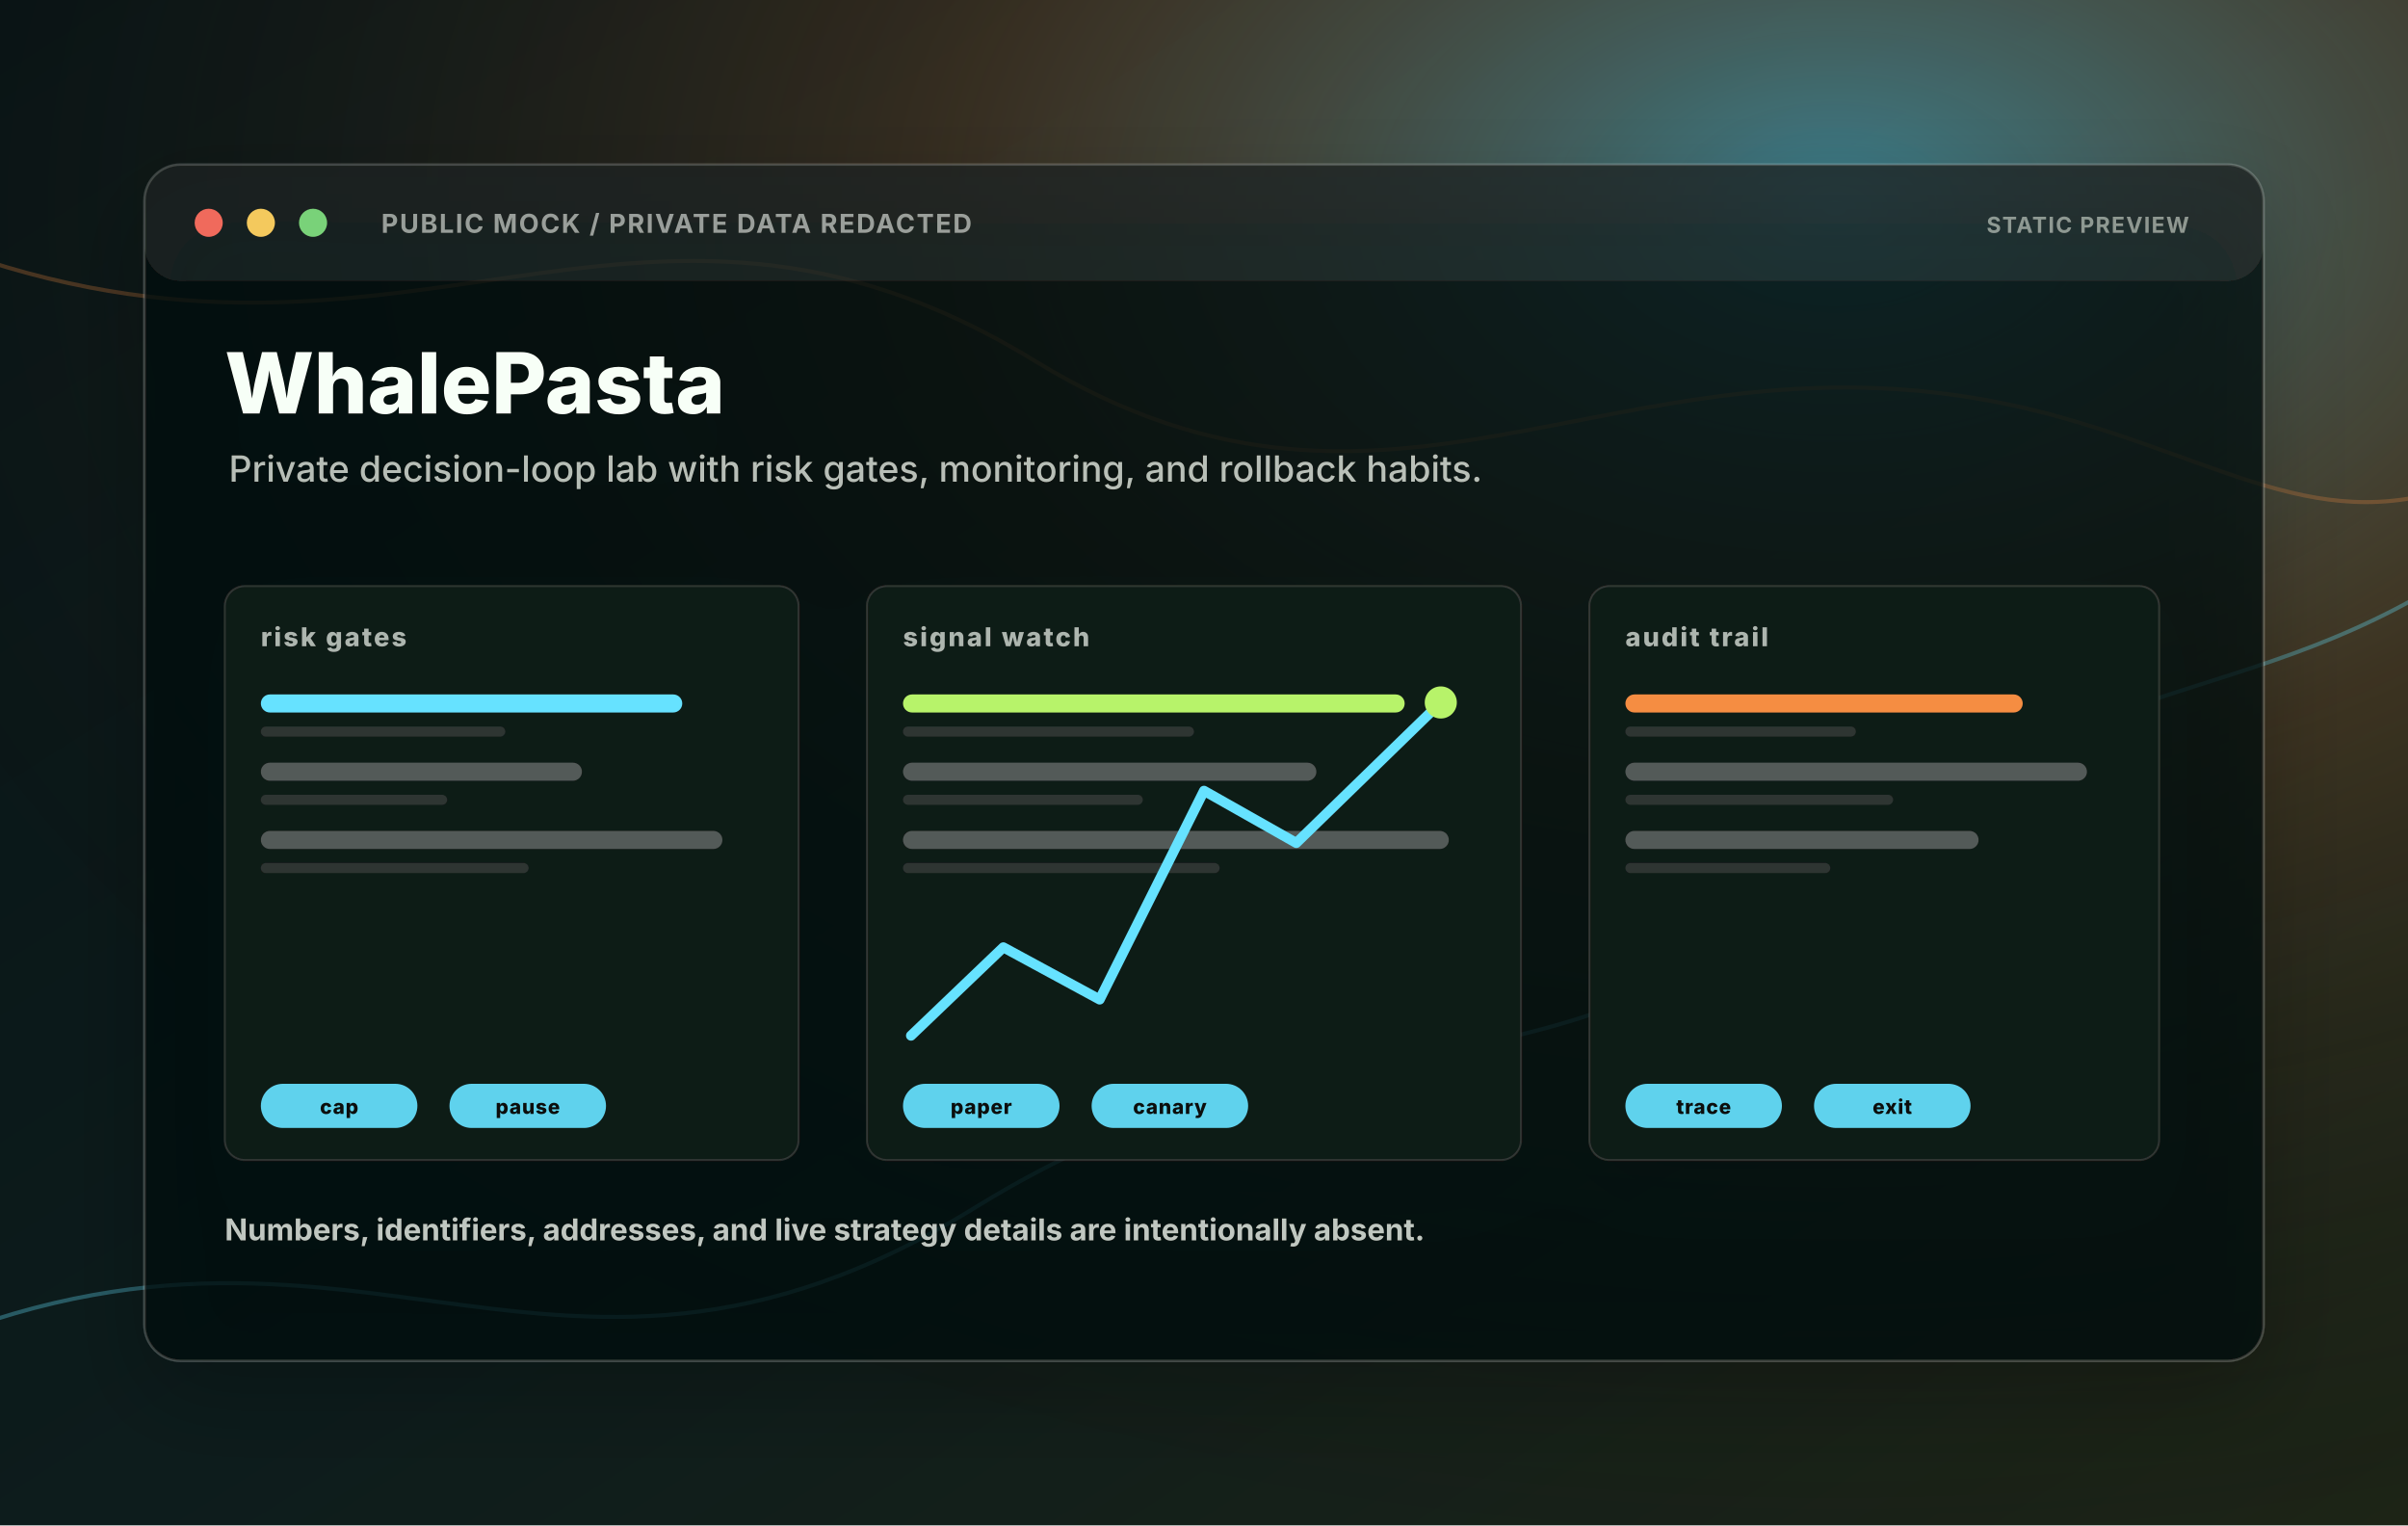
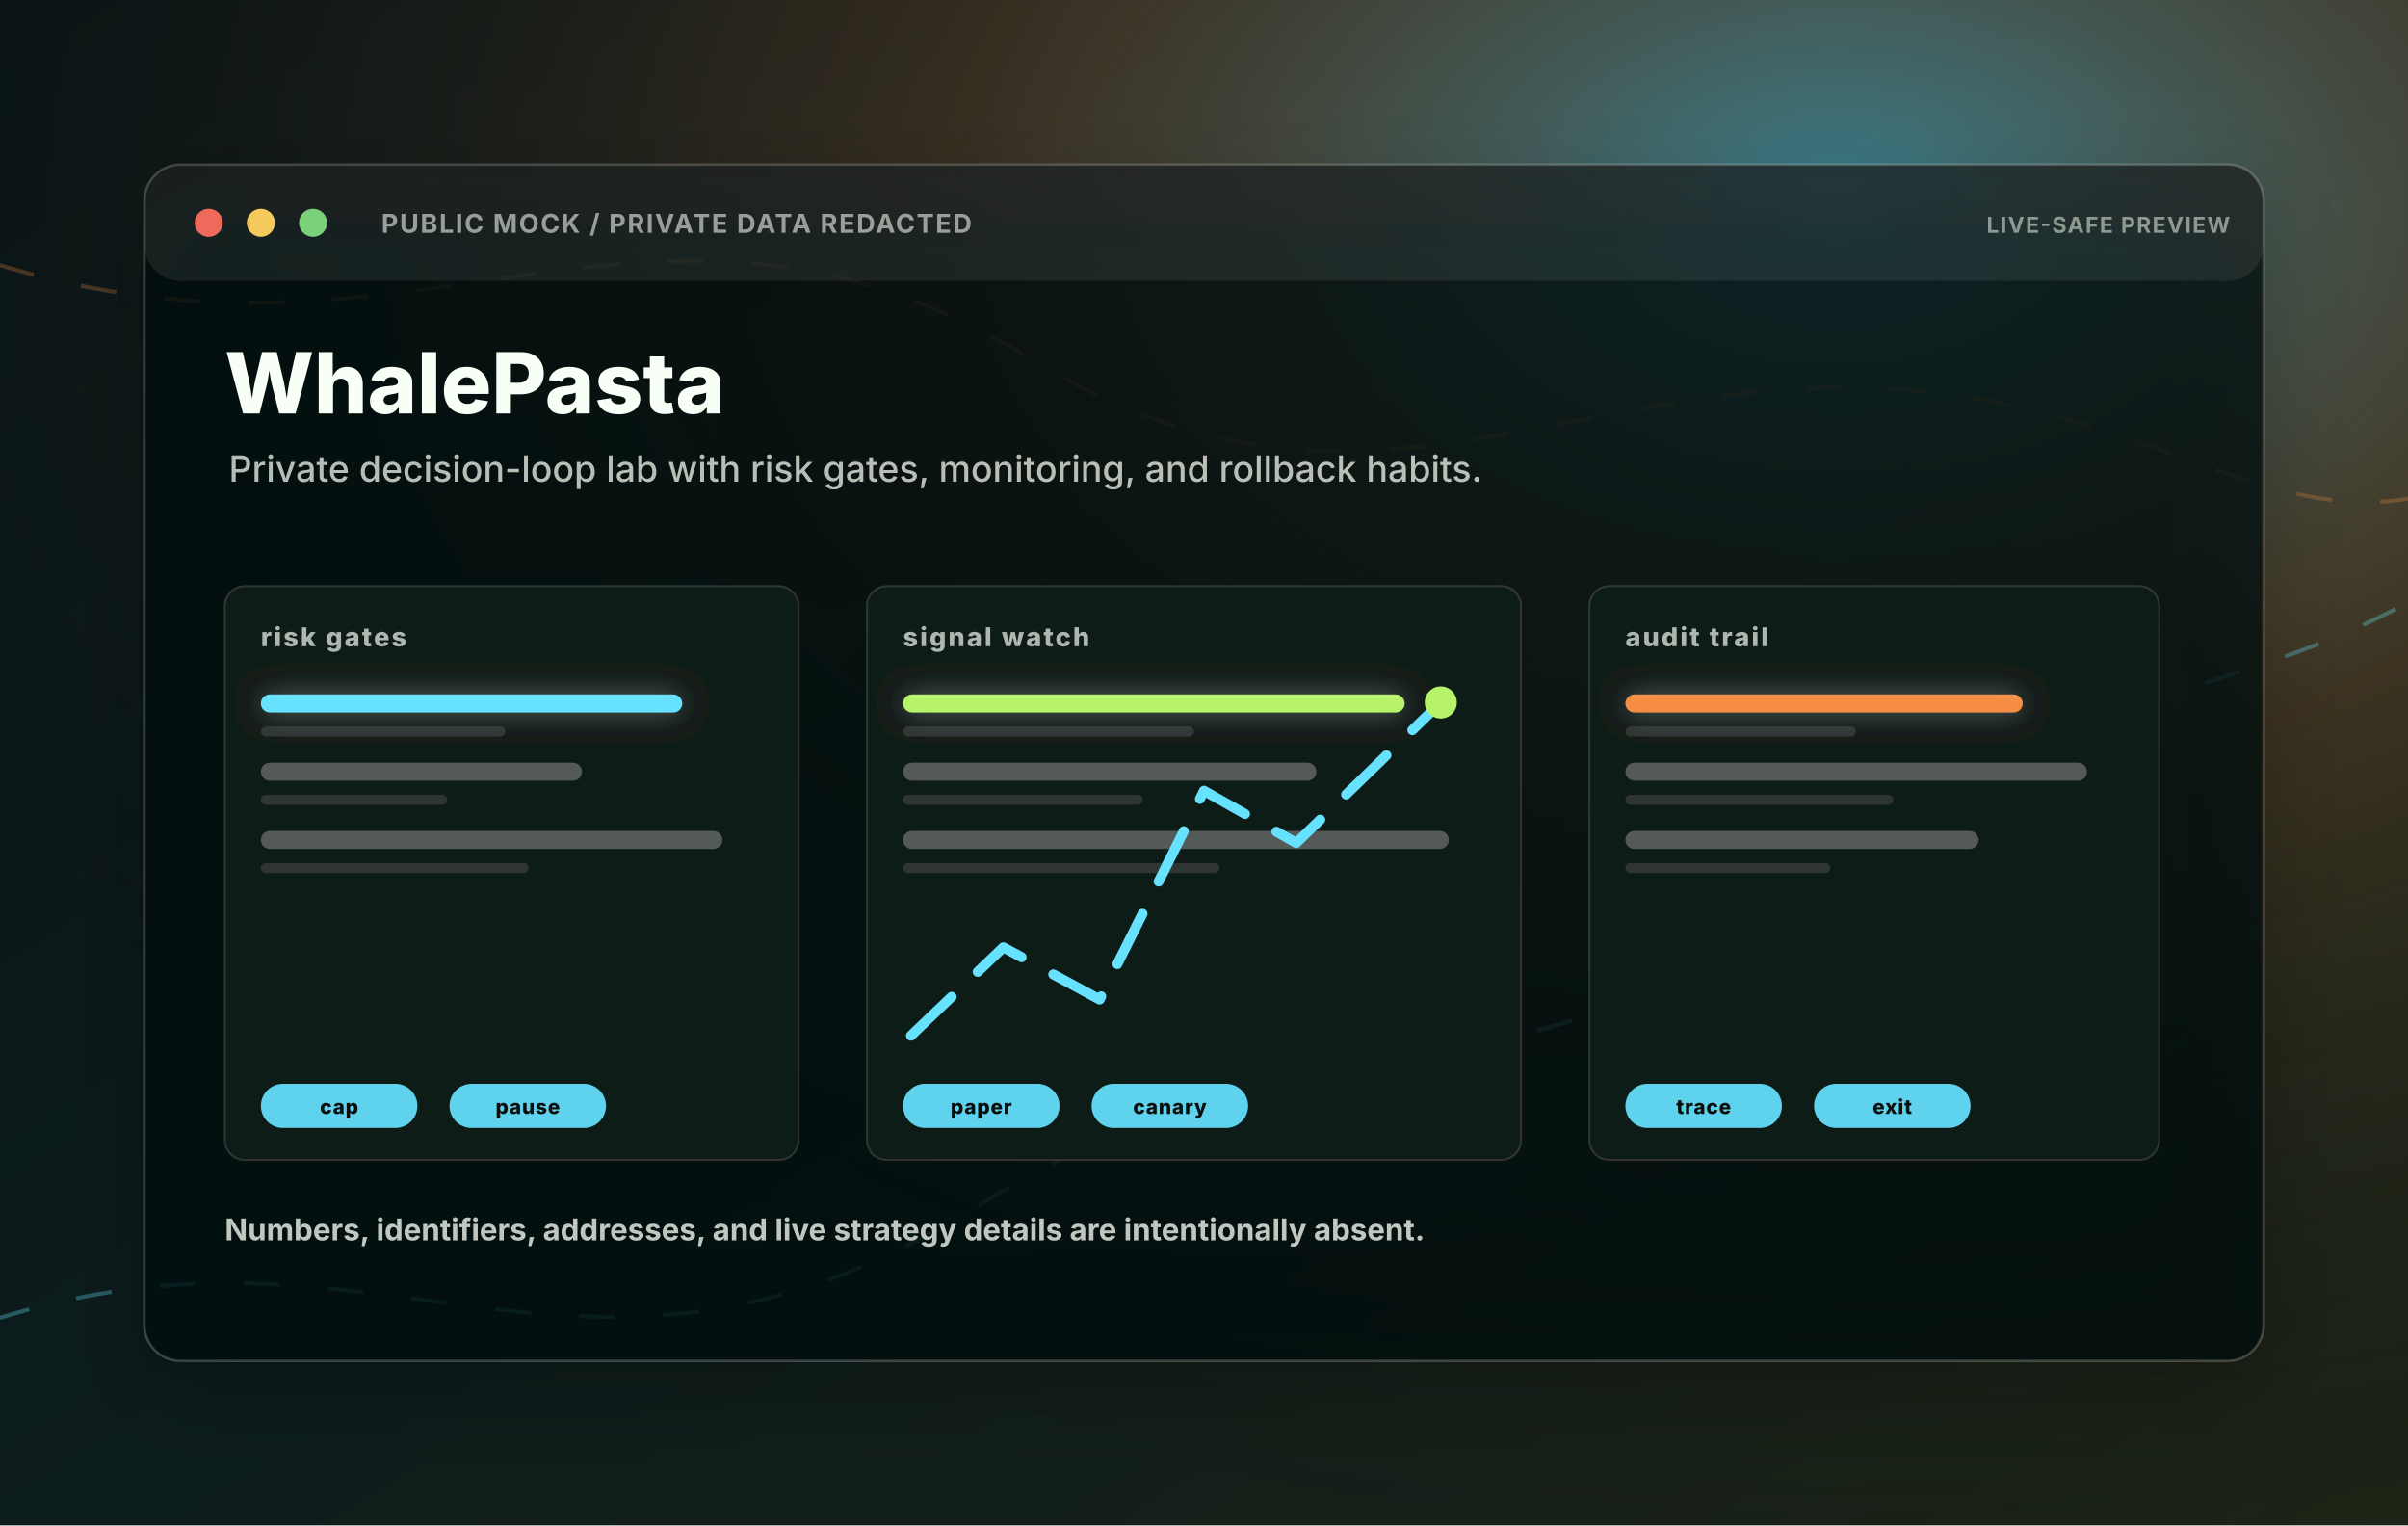
<svg xmlns="http://www.w3.org/2000/svg" width="1200" height="760" viewBox="0 0 1200 760" role="img" aria-labelledby="whalepasta-title whalepasta-desc">
  <defs>
    <linearGradient id="whalepasta-bg" x1="0" x2="1" y1="0" y2="1">
      <stop offset="0" stop-color="#071315" />
      <stop offset=".52" stop-color="#0d1c1c" />
      <stop offset="1" stop-color="#1d2416" />
    </linearGradient>
    <radialGradient id="whalepasta-glow" cx=".76" cy=".14" r=".9">
      <stop offset="0" stop-color="#66e2ff" stop-opacity=".5" />
      <stop offset=".42" stop-color="#f58d42" stop-opacity=".18" />
      <stop offset="1" stop-color="#000" stop-opacity="0" />
    </radialGradient>
+     <linearGradient id="whalepasta-scan" x1="0" x2="1" y1="0" y2="0">
+       <stop offset="0" stop-color="#fff" stop-opacity="0" />
+       <stop offset=".48" stop-color="#66e2ff" stop-opacity=".24" />
+       <stop offset="1" stop-color="#fff" stop-opacity="0" />
+     </linearGradient>
+     <clipPath id="whalepasta-viewport">
+       <rect x="72" y="82" width="1056" height="596" rx="18" />
+     </clipPath>
    <filter id="whalepasta-shadow" x="-20%" y="-20%" width="140%" height="140%">
      <feDropShadow dx="0" dy="18" stdDeviation="22" flood-color="#000" flood-opacity=".32" />
    </filter>
    <style>
      .title { font: 800 42px Inter, Arial, sans-serif; fill: #f7fff7; letter-spacing: 0; }
      .sub { font: 500 18px Inter, Arial, sans-serif; fill: rgba(247,255,247,.72); letter-spacing: 0; }
      .nav { font: 700 13px Inter, Arial, sans-serif; fill: rgba(247,255,247,.56); letter-spacing: .06em; }
      .kicker { font: 800 13px Inter, Arial, sans-serif; fill: rgba(247,255,247,.68); letter-spacing: .08em; text-transform: uppercase; }
      .badge { font: 800 10px Inter, Arial, sans-serif; fill: #07110d; text-anchor: middle; letter-spacing: .04em; }
      .tiny { font: 700 11px Inter, Arial, sans-serif; fill: rgba(247,255,247,.5); letter-spacing: .06em; }
      .label { font: 700 15px Inter, Arial, sans-serif; fill: rgba(247,255,247,.76); letter-spacing: 0; }
+       .ambient-path { stroke-dasharray: 18 24; animation: dashFlow 22s linear infinite; }
+       .ambient-path.alt { animation-direction: reverse; animation-duration: 26s; }
+       .status-dot { animation: statusPulse 3.8s ease-in-out infinite; transform-box: fill-box; transform-origin: center; }
+       .status-dot:nth-of-type(2) { animation-delay: -.9s; }
+       .status-dot:nth-of-type(3) { animation-delay: -1.8s; }
+       .mock-panel { animation: panelWake 8.5s ease-in-out infinite; transform-box: fill-box; transform-origin: center; }
+       .mock-panel-1 { animation-delay: -1.4s; }
+       .mock-panel-2 { animation-delay: -2.8s; }
+       .mock-panel-3 { animation-delay: -4.2s; }
+       .data-line { animation: lineAlive 6.8s ease-in-out infinite; transform-box: fill-box; transform-origin: left center; }
+       .data-line-1 { animation-delay: -1.1s; }
+       .data-line-2 { animation-delay: -2.2s; }
+       .data-line-3 { animation-delay: -3.3s; }
+       .shadow-line { animation-name: lineGhost; }
+       .hot-line { filter: drop-shadow(0 0 7px rgba(247,255,247,.34)); }
+       .badge-chip { animation: chipPulse 7.2s ease-in-out infinite; transform-box: fill-box; transform-origin: center; }
+       .badge-chip-1 { animation-delay: -2.4s; }
+       .flow-line { stroke-dasharray: 28 18; animation: dashFlow 8s linear infinite; }
+       .flow-node { animation: statusPulse 3.2s ease-in-out infinite; transform-box: fill-box; transform-origin: center; }
+       .screen-scan { animation: scanPass 9.5s ease-in-out infinite; transform-box: fill-box; transform-origin: center; }
+       @keyframes dashFlow { to { stroke-dashoffset: -240; } }
+       @keyframes statusPulse {
+         0%, 100% { opacity: .72; transform: scale(1); }
+         44% { opacity: 1; transform: scale(1.28); }
+       }
+       @keyframes panelWake {
+         0%, 100% { opacity: .88; transform: translateY(0); }
+         50% { opacity: 1; transform: translateY(-2px); }
+       }
+       @keyframes lineAlive {
+         0%, 100% { opacity: .76; transform: scaleX(.86); }
+         42% { opacity: 1; transform: scaleX(1); }
+         64% { opacity: .86; transform: scaleX(.94); }
+       }
+       @keyframes lineGhost {
+         0%, 100% { opacity: .42; transform: scaleX(.68); }
+         52% { opacity: .82; transform: scaleX(1); }
+       }
+       @keyframes chipPulse {
+         0%, 100% { opacity: .78; transform: translateY(0); }
+         46% { opacity: 1; transform: translateY(-1px); }
+       }
+       @keyframes scanPass {
+         0%, 18% { transform: translateX(-1260px) skewX(-14deg); opacity: 0; }
+         31% { opacity: .82; }
+         52%, 100% { transform: translateX(1260px) skewX(-14deg); opacity: 0; }
+       }
+       @media (prefers-reduced-motion: reduce) {
+         * { animation: none !important; }
+       }
    </style>
  </defs>
  <rect width="1200" height="760" fill="url(#whalepasta-bg)" />
  <rect width="1200" height="760" fill="url(#whalepasta-glow)" />
-   <path d="M-80 690 C170 560 266 738 487 601 C661 494 765 562 918 434 C1054 321 1135 360 1260 260" fill="none" stroke="#66e2ff" stroke-width="2" opacity=".32" />
-   <path d="M-40 118 C199 214 314 56 516 180 C699 292 813 152 1020 206 C1114 231 1161 272 1240 236" fill="none" stroke="#f58d42" stroke-width="2" opacity=".26" />
+   <path class="ambient-path" d="M-80 690 C170 560 266 738 487 601 C661 494 765 562 918 434 C1054 321 1135 360 1260 260" fill="none" stroke="#66e2ff" stroke-width="2" opacity=".32" />
+   <path class="ambient-path alt" d="M-40 118 C199 214 314 56 516 180 C699 292 813 152 1020 206 C1114 231 1161 272 1240 236" fill="none" stroke="#f58d42" stroke-width="2" opacity=".26" />
  <g filter="url(#whalepasta-shadow)">
    <rect x="72" y="82" width="1056" height="596" rx="18" fill="rgba(4,10,8,.74)" stroke="rgba(255,255,255,.18)" stroke-width="1.2" />
    <rect x="72" y="82" width="1056" height="58" rx="18" fill="rgba(255,255,255,.08)" />
-     <circle cx="104" cy="111" r="7" fill="#f06a5b" />
-     <circle cx="130" cy="111" r="7" fill="#f4c95d" />
-     <circle cx="156" cy="111" r="7" fill="#79d279" />
+     <circle class="status-dot" cx="104" cy="111" r="7" fill="#f06a5b" />
+     <circle class="status-dot" cx="130" cy="111" r="7" fill="#f4c95d" />
+     <circle class="status-dot" cx="156" cy="111" r="7" fill="#79d279" />
    <text x="190" y="116" class="nav">PUBLIC MOCK / PRIVATE DATA REDACTED</text>
-     <text x="990" y="116" class="tiny">STATIC PREVIEW</text>
+     <text x="990" y="116" class="tiny">LIVE-SAFE PREVIEW</text>
    <text x="112" y="206" class="title">WhalePasta</text>
    <text x="114" y="240" class="sub">Private decision-loop lab with risk gates, monitoring, and rollback habits.</text>
-     <rect x="112" y="292" width="286" height="286" rx="10" fill="#111a17" stroke="rgba(255,255,255,.14)" stroke-width="1" />
-     <text x="130" y="322" class="kicker">risk gates</text>
-     <rect x="130" y="346" width="210" height="9" rx="4.5" fill="#66e2ff" />
-     <rect x="130" y="362" width="121.8" height="5" rx="2.5" fill="rgba(255,255,255,.12)" />
-     <rect x="130" y="380" width="160" height="9" rx="4.5" fill="rgba(255,255,255,.28)" />
-     <rect x="130" y="396" width="92.8" height="5" rx="2.5" fill="rgba(255,255,255,.12)" />
-     <rect x="130" y="414" width="230" height="9" rx="4.5" fill="rgba(255,255,255,.28)" />
-     <rect x="130" y="430" width="133.4" height="5" rx="2.5" fill="rgba(255,255,255,.12)" />
-     <rect x="130" y="540" width="78" height="22" rx="11" fill="#66e2ff" opacity=".92" />
-     <text x="169" y="555" class="badge">cap</text>
-     <rect x="224" y="540" width="78" height="22" rx="11" fill="#66e2ff" opacity=".92" />
-     <text x="263" y="555" class="badge">pause</text>
-     <rect x="432" y="292" width="326" height="286" rx="10" fill="#111a17" stroke="rgba(255,255,255,.14)" stroke-width="1" />
-     <text x="450" y="322" class="kicker">signal watch</text>
-     <rect x="450" y="346" width="250" height="9" rx="4.5" fill="#b7f36b" />
-     <rect x="450" y="362" width="145" height="5" rx="2.5" fill="rgba(255,255,255,.12)" />
-     <rect x="450" y="380" width="206" height="9" rx="4.5" fill="rgba(255,255,255,.28)" />
-     <rect x="450" y="396" width="119.48" height="5" rx="2.5" fill="rgba(255,255,255,.12)" />
-     <rect x="450" y="414" width="272" height="9" rx="4.5" fill="rgba(255,255,255,.28)" />
-     <rect x="450" y="430" width="157.76" height="5" rx="2.5" fill="rgba(255,255,255,.12)" />
-     <rect x="450" y="540" width="78" height="22" rx="11" fill="#66e2ff" opacity=".92" />
-     <text x="489" y="555" class="badge">paper</text>
-     <rect x="544" y="540" width="78" height="22" rx="11" fill="#66e2ff" opacity=".92" />
-     <text x="583" y="555" class="badge">canary</text>
-     <rect x="792" y="292" width="284" height="286" rx="10" fill="#111a17" stroke="rgba(255,255,255,.14)" stroke-width="1" />
-     <text x="810" y="322" class="kicker">audit trail</text>
-     <rect x="810" y="346" width="198" height="9" rx="4.5" fill="#f58d42" />
-     <rect x="810" y="362" width="114.84" height="5" rx="2.5" fill="rgba(255,255,255,.12)" />
-     <rect x="810" y="380" width="230" height="9" rx="4.5" fill="rgba(255,255,255,.28)" />
-     <rect x="810" y="396" width="133.4" height="5" rx="2.5" fill="rgba(255,255,255,.12)" />
-     <rect x="810" y="414" width="176" height="9" rx="4.5" fill="rgba(255,255,255,.28)" />
-     <rect x="810" y="430" width="102.08" height="5" rx="2.5" fill="rgba(255,255,255,.12)" />
-     <rect x="810" y="540" width="78" height="22" rx="11" fill="#66e2ff" opacity=".92" />
-     <text x="849" y="555" class="badge">trace</text>
-     <rect x="904" y="540" width="78" height="22" rx="11" fill="#66e2ff" opacity=".92" />
-     <text x="943" y="555" class="badge">exit</text>
-     <polyline points="454,516 500,472 548,498 600,394 646,420 718,350" fill="none" stroke="#66e2ff" stroke-width="5" stroke-linecap="round" stroke-linejoin="round" />
-     <circle cx="718" cy="350" r="8" fill="#b7f36b" />
+     <g class="mock-panel mock-panel-0">
+       <rect x="112" y="292" width="286" height="286" rx="10" fill="#111a17" stroke="rgba(255,255,255,.14)" stroke-width="1" />
+       <text x="130" y="322" class="kicker">risk gates</text>
+       <rect class="data-line data-line-0 hot-line" x="130" y="346" width="210" height="9" rx="4.5" fill="#66e2ff" />
+       <rect class="data-line shadow-line data-line-0" x="130" y="362" width="121.8" height="5" rx="2.5" fill="rgba(255,255,255,.12)" />
+       <rect class="data-line data-line-1" x="130" y="380" width="160" height="9" rx="4.5" fill="rgba(255,255,255,.28)" />
+       <rect class="data-line shadow-line data-line-1" x="130" y="396" width="92.8" height="5" rx="2.5" fill="rgba(255,255,255,.12)" />
+       <rect class="data-line data-line-2" x="130" y="414" width="230" height="9" rx="4.5" fill="rgba(255,255,255,.28)" />
+       <rect class="data-line shadow-line data-line-2" x="130" y="430" width="133.4" height="5" rx="2.5" fill="rgba(255,255,255,.12)" />
+       <rect class="badge-chip badge-chip-0" x="130" y="540" width="78" height="22" rx="11" fill="#66e2ff" opacity=".92" />
+       <text x="169" y="555" class="badge">cap</text>
+       <rect class="badge-chip badge-chip-1" x="224" y="540" width="78" height="22" rx="11" fill="#66e2ff" opacity=".92" />
+       <text x="263" y="555" class="badge">pause</text>
+     </g>
+     <g class="mock-panel mock-panel-1">
+       <rect x="432" y="292" width="326" height="286" rx="10" fill="#111a17" stroke="rgba(255,255,255,.14)" stroke-width="1" />
+       <text x="450" y="322" class="kicker">signal watch</text>
+       <rect class="data-line data-line-0 hot-line" x="450" y="346" width="250" height="9" rx="4.5" fill="#b7f36b" />
+       <rect class="data-line shadow-line data-line-0" x="450" y="362" width="145" height="5" rx="2.5" fill="rgba(255,255,255,.12)" />
+       <rect class="data-line data-line-1" x="450" y="380" width="206" height="9" rx="4.5" fill="rgba(255,255,255,.28)" />
+       <rect class="data-line shadow-line data-line-1" x="450" y="396" width="119.48" height="5" rx="2.5" fill="rgba(255,255,255,.12)" />
+       <rect class="data-line data-line-2" x="450" y="414" width="272" height="9" rx="4.5" fill="rgba(255,255,255,.28)" />
+       <rect class="data-line shadow-line data-line-2" x="450" y="430" width="157.76" height="5" rx="2.5" fill="rgba(255,255,255,.12)" />
+       <rect class="badge-chip badge-chip-0" x="450" y="540" width="78" height="22" rx="11" fill="#66e2ff" opacity=".92" />
+       <text x="489" y="555" class="badge">paper</text>
+       <rect class="badge-chip badge-chip-1" x="544" y="540" width="78" height="22" rx="11" fill="#66e2ff" opacity=".92" />
+       <text x="583" y="555" class="badge">canary</text>
+     </g>
+     <g class="mock-panel mock-panel-2">
+       <rect x="792" y="292" width="284" height="286" rx="10" fill="#111a17" stroke="rgba(255,255,255,.14)" stroke-width="1" />
+       <text x="810" y="322" class="kicker">audit trail</text>
+       <rect class="data-line data-line-0 hot-line" x="810" y="346" width="198" height="9" rx="4.5" fill="#f58d42" />
+       <rect class="data-line shadow-line data-line-0" x="810" y="362" width="114.84" height="5" rx="2.5" fill="rgba(255,255,255,.12)" />
+       <rect class="data-line data-line-1" x="810" y="380" width="230" height="9" rx="4.5" fill="rgba(255,255,255,.28)" />
+       <rect class="data-line shadow-line data-line-1" x="810" y="396" width="133.4" height="5" rx="2.5" fill="rgba(255,255,255,.12)" />
+       <rect class="data-line data-line-2" x="810" y="414" width="176" height="9" rx="4.5" fill="rgba(255,255,255,.28)" />
+       <rect class="data-line shadow-line data-line-2" x="810" y="430" width="102.08" height="5" rx="2.5" fill="rgba(255,255,255,.12)" />
+       <rect class="badge-chip badge-chip-0" x="810" y="540" width="78" height="22" rx="11" fill="#66e2ff" opacity=".92" />
+       <text x="849" y="555" class="badge">trace</text>
+       <rect class="badge-chip badge-chip-1" x="904" y="540" width="78" height="22" rx="11" fill="#66e2ff" opacity=".92" />
+       <text x="943" y="555" class="badge">exit</text>
+     </g>
+     <polyline class="flow-line" points="454,516 500,472 548,498 600,394 646,420 718,350" fill="none" stroke="#66e2ff" stroke-width="5" stroke-linecap="round" stroke-linejoin="round" />
+     <circle class="flow-node" cx="718" cy="350" r="8" fill="#b7f36b" />
    <text x="112" y="618" class="label">Numbers, identifiers, addresses, and live strategy details are intentionally absent.</text>
+     <g clip-path="url(#whalepasta-viewport)" pointer-events="none">
+       <rect class="screen-scan" x="-140" y="82" width="180" height="596" fill="url(#whalepasta-scan)" opacity=".72" />
+     </g>
  </g>
</svg>
